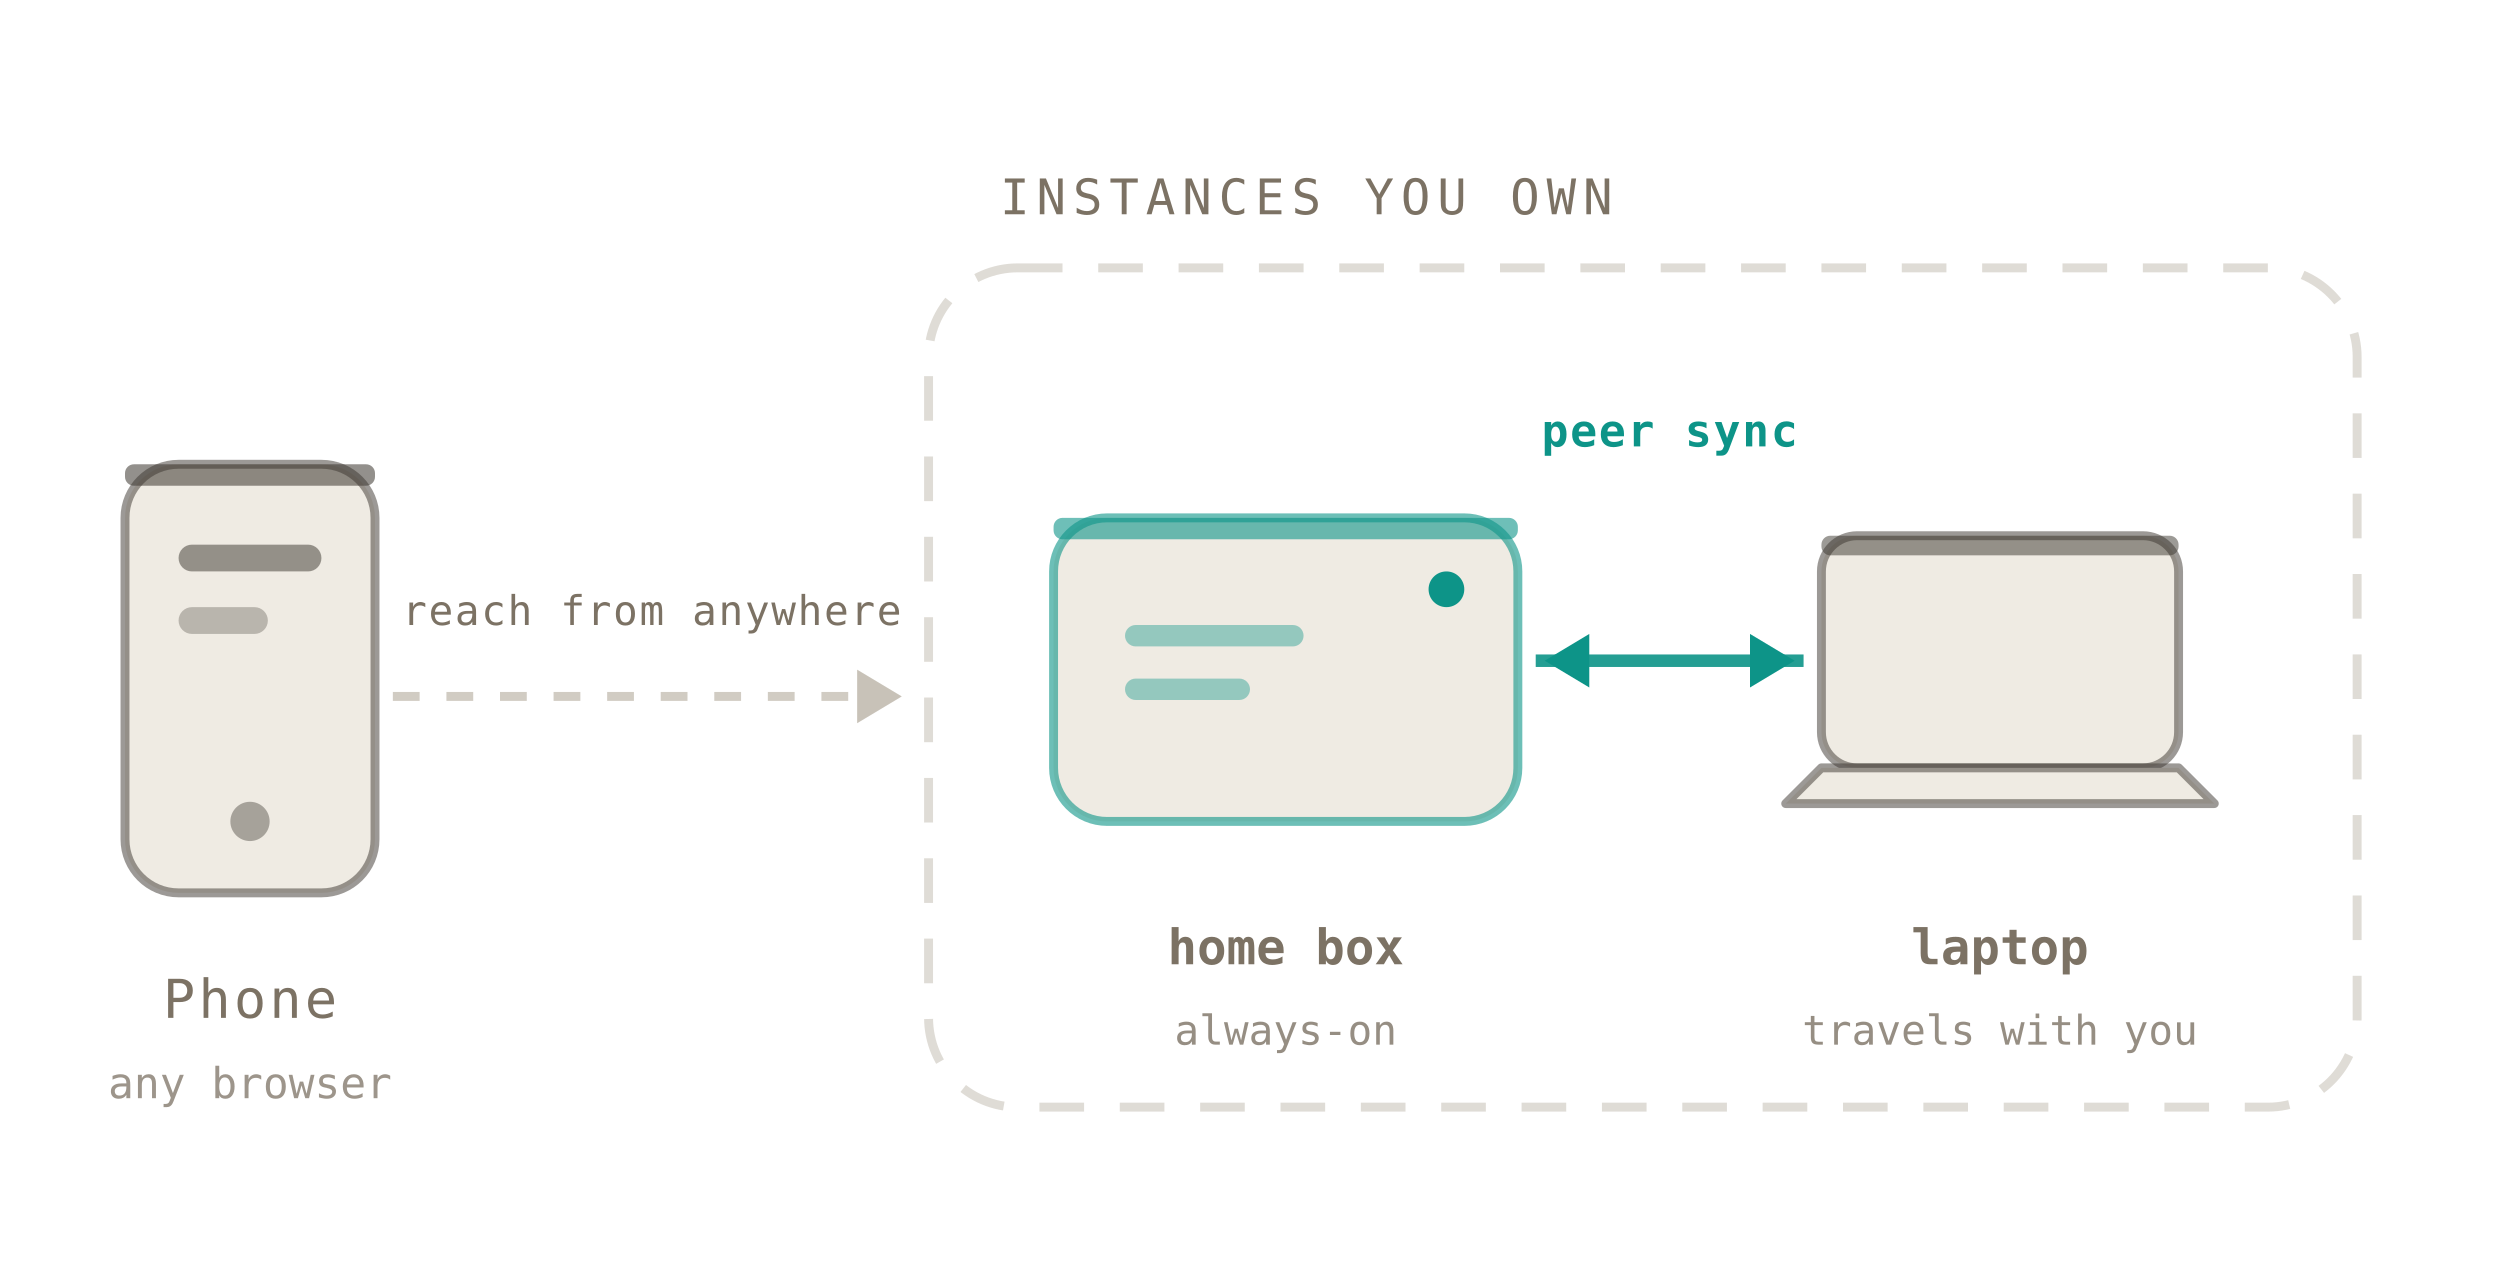
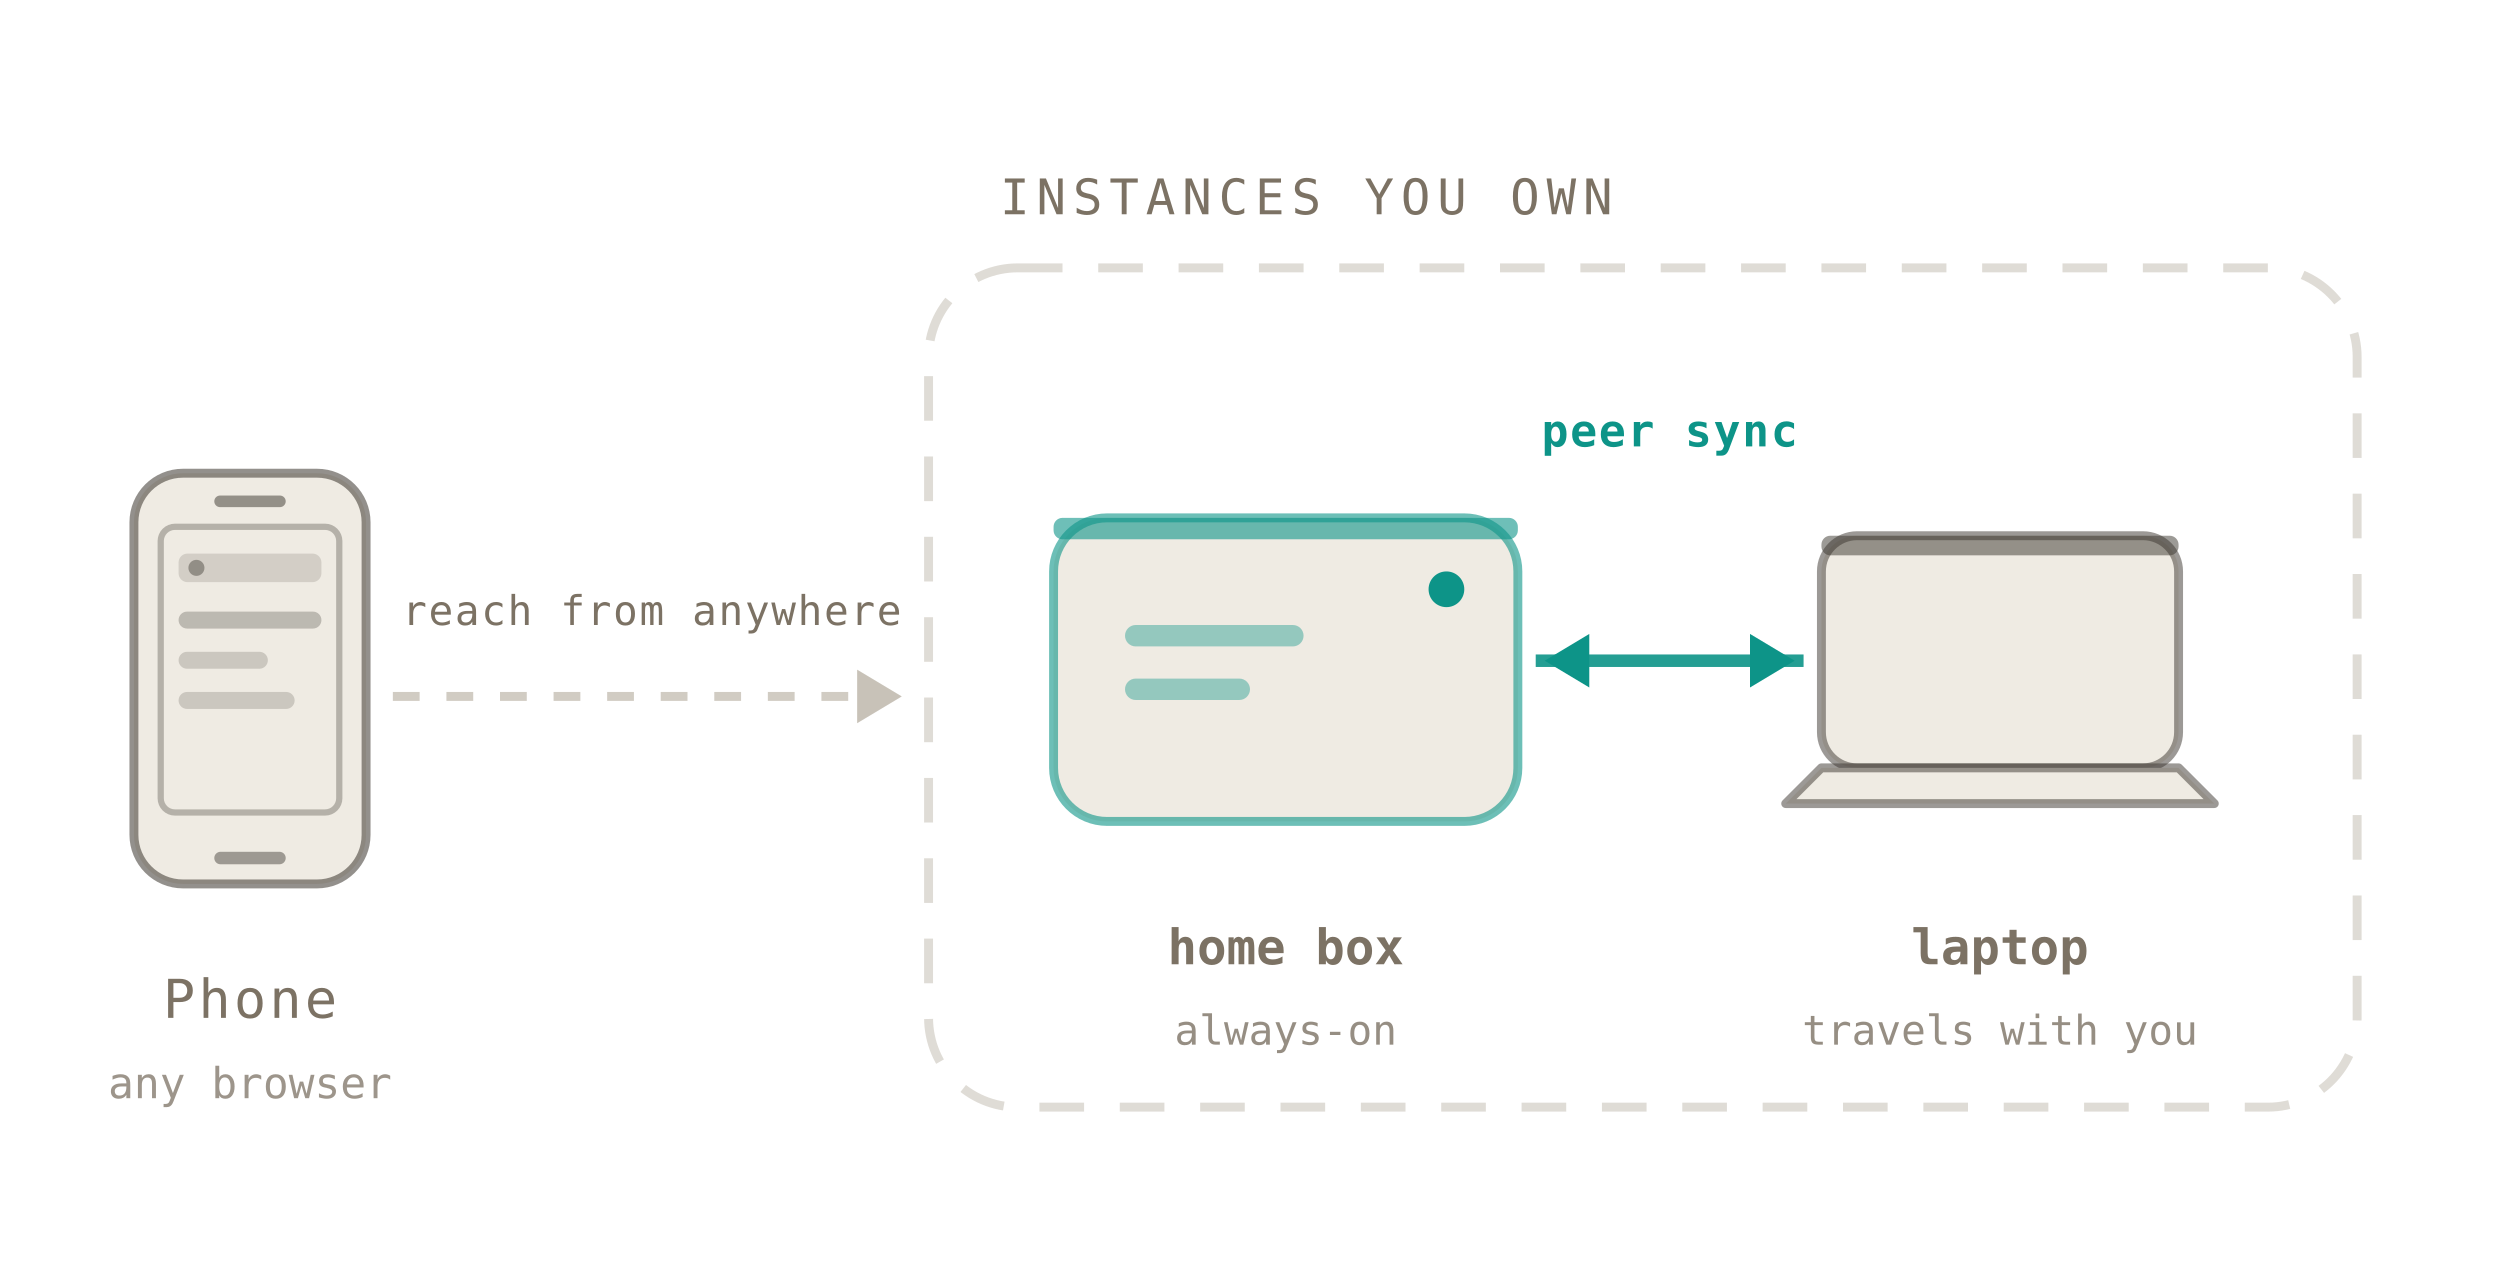
<svg xmlns="http://www.w3.org/2000/svg" viewBox="0 0 280 143" role="img" aria-labelledby="hi-psync-title hi-psync-desc" preserveAspectRatio="xMidYMid meet" style="display:block;width:100%;height:auto" fill="none">
  <g data-tone="secondary" color="#3a352e">
-     <rect x="14" y="52" width="28" height="48" rx="6" fill="#efebe3" stroke="currentColor" stroke-width="1" stroke-opacity="0.5" />
-     <rect x="14" y="52" width="28" height="2.4" rx="1" fill="currentColor" opacity="0.55" />
-     <rect x="20" y="61" width="16" height="3" rx="1.5" fill="currentColor" opacity="0.5" />
-     <rect x="20" y="68" width="10" height="3" rx="1.5" fill="currentColor" opacity="0.3" />
-     <circle cx="28" cy="92" r="2.2" fill="currentColor" opacity="0.4" />
+     <rect x="15" y="53" width="26" height="46" rx="5.5" fill="#efebe3" stroke="currentColor" stroke-width="1" stroke-opacity="0.55" />
+     <rect x="18" y="59" width="20" height="32" rx="1.6" fill="none" stroke="currentColor" stroke-width="0.7" stroke-opacity="0.32" />
+     <rect x="24" y="55.5" width="8" height="1.3" rx="0.65" fill="currentColor" opacity="0.5" />
+     <rect x="24" y="95.4" width="8" height="1.4" rx="0.7" fill="currentColor" opacity="0.45" />
+     <rect x="20" y="62" width="16" height="3.2" rx="1" fill="currentColor" opacity="0.16" />
+     <circle cx="22" cy="63.6" r="0.9" fill="currentColor" opacity="0.42" />
+     <rect x="20" y="68.5" width="16" height="1.9" rx="0.95" fill="currentColor" opacity="0.28" />
+     <rect x="20" y="73" width="10" height="1.9" rx="0.95" fill="currentColor" opacity="0.2" />
+     <rect x="20" y="77.5" width="13" height="1.9" rx="0.95" fill="currentColor" opacity="0.2" />
  </g>
  <g data-tone="faint" color="#7c7264">
    <text fill="currentColor" x="28" y="114" text-anchor="middle" font-family="ui-monospace, 'SF Mono', 'JetBrains Mono', Menlo, monospace" font-size="6" letter-spacing="0.06em">Phone</text>
    <text fill="currentColor" x="28" y="123" text-anchor="middle" font-family="ui-monospace, 'SF Mono', 'JetBrains Mono', Menlo, monospace" font-size="4.8" opacity="0.75">any browser</text>
  </g>
  <g data-tone="ghost" color="#a49a89">
    <line x1="44" y1="78" x2="98" y2="78" stroke="currentColor" stroke-width="1" stroke-dasharray="3 3" stroke-opacity="0.5" />
    <path d="M96 75 L101 78 L96 81 Z" fill="currentColor" opacity="0.6" />
  </g>
  <g data-tone="faint" color="#7c7264">
    <text fill="currentColor" x="73" y="70" text-anchor="middle" font-family="ui-monospace, 'SF Mono', 'JetBrains Mono', Menlo, monospace" font-size="4.6" letter-spacing="0.04em">reach from anywhere</text>
  </g>
  <g data-tone="ghost" color="#a49a89">
    <rect x="104" y="30" width="160" height="94" rx="10" stroke="currentColor" stroke-width="1" stroke-opacity="0.35" stroke-dasharray="5 4" fill="none" />
  </g>
  <g data-tone="faint" color="#7c7264">
    <text fill="currentColor" x="112" y="24" font-family="ui-monospace, 'SF Mono', 'JetBrains Mono', Menlo, monospace" font-size="5.5" letter-spacing="0.14em">INSTANCES YOU OWN</text>
  </g>
  <g data-tone="good" color="#0d9488">
    <rect x="118" y="58" width="52" height="34" rx="6" fill="#efebe3" stroke="currentColor" stroke-width="1" stroke-opacity="0.6" />
    <rect x="118" y="58" width="52" height="2.4" rx="1" fill="currentColor" opacity="0.6" />
    <circle cx="162" cy="66" r="2" fill="currentColor" />
    <rect x="126" y="70" width="20" height="2.4" rx="1.2" fill="currentColor" opacity="0.4" />
    <rect x="126" y="76" width="14" height="2.4" rx="1.2" fill="currentColor" opacity="0.4" />
  </g>
  <g data-tone="faint" color="#7c7264">
    <text fill="currentColor" x="144" y="108" text-anchor="middle" font-family="ui-monospace, 'SF Mono', 'JetBrains Mono', Menlo, monospace" font-size="5.5" font-weight="700">home box</text>
    <text fill="currentColor" x="144" y="117" text-anchor="middle" font-family="ui-monospace, 'SF Mono', 'JetBrains Mono', Menlo, monospace" font-size="4.6" opacity="0.8">always-on</text>
  </g>
  <g data-tone="secondary" color="#3a352e">
    <rect x="204" y="60" width="40" height="26" rx="4" fill="#efebe3" stroke="currentColor" stroke-width="1" stroke-opacity="0.5" />
    <rect x="204" y="60" width="40" height="2.2" rx="1" fill="currentColor" opacity="0.5" />
    <path d="M200 90 L248 90 L244 86 L204 86 Z" fill="#efebe3" stroke="currentColor" stroke-width="1" stroke-opacity="0.5" stroke-linejoin="round" />
  </g>
  <g data-tone="faint" color="#7c7264">
    <text fill="currentColor" x="224" y="108" text-anchor="middle" font-family="ui-monospace, 'SF Mono', 'JetBrains Mono', Menlo, monospace" font-size="5.5" font-weight="700">laptop</text>
    <text fill="currentColor" x="224" y="117" text-anchor="middle" font-family="ui-monospace, 'SF Mono', 'JetBrains Mono', Menlo, monospace" font-size="4.6" opacity="0.8">travels with you</text>
  </g>
  <g data-tone="accent" color="#0d9488">
    <line x1="172" y1="74" x2="202" y2="74" stroke="currentColor" stroke-width="1.4" stroke-opacity="0.9" />
    <path d="M178 71 L173 74 L178 77 Z" fill="currentColor" />
    <path d="M196 71 L201 74 L196 77 Z" fill="currentColor" />
    <text fill="currentColor" x="187" y="50" text-anchor="middle" font-family="ui-monospace, 'SF Mono', 'JetBrains Mono', Menlo, monospace" font-size="5" font-weight="700" letter-spacing="0.04em">peer sync</text>
  </g>
</svg>
